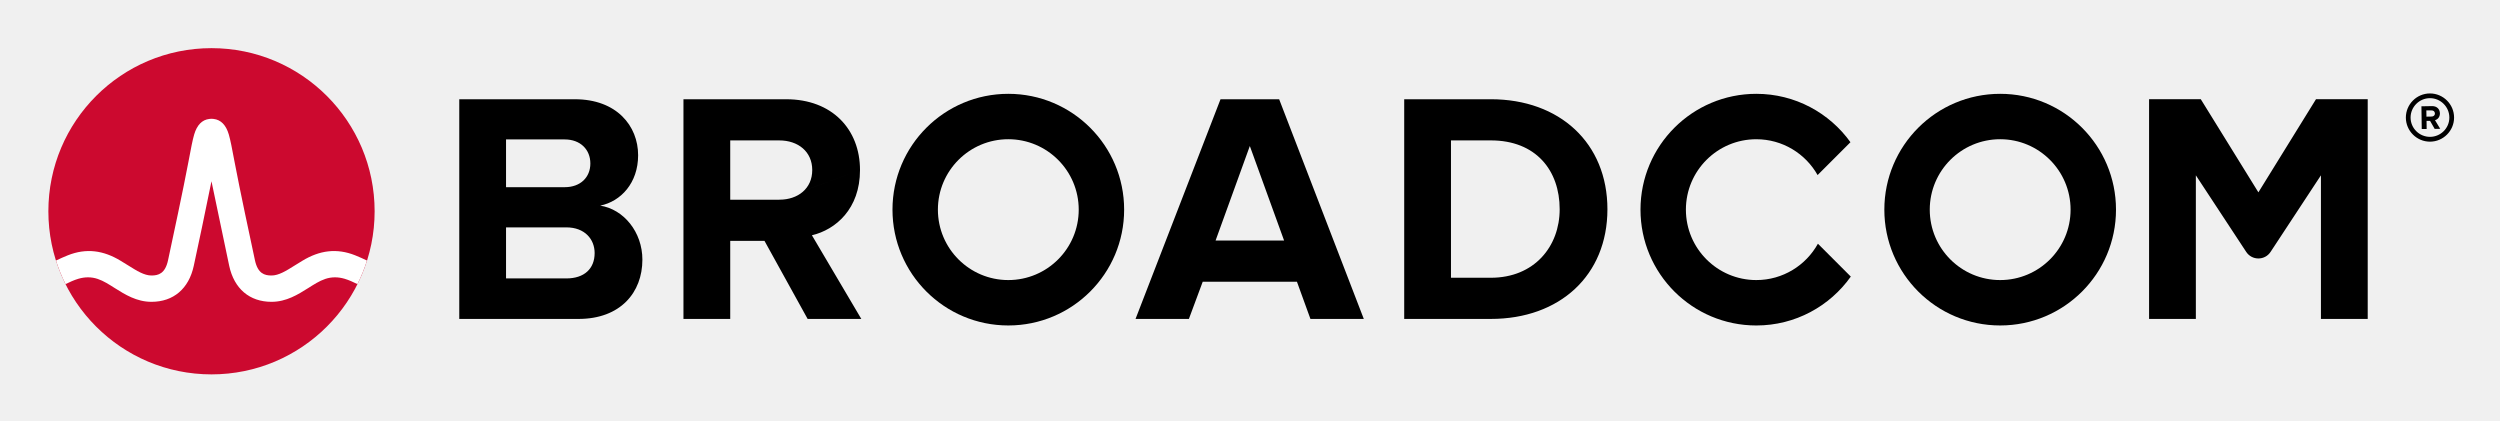
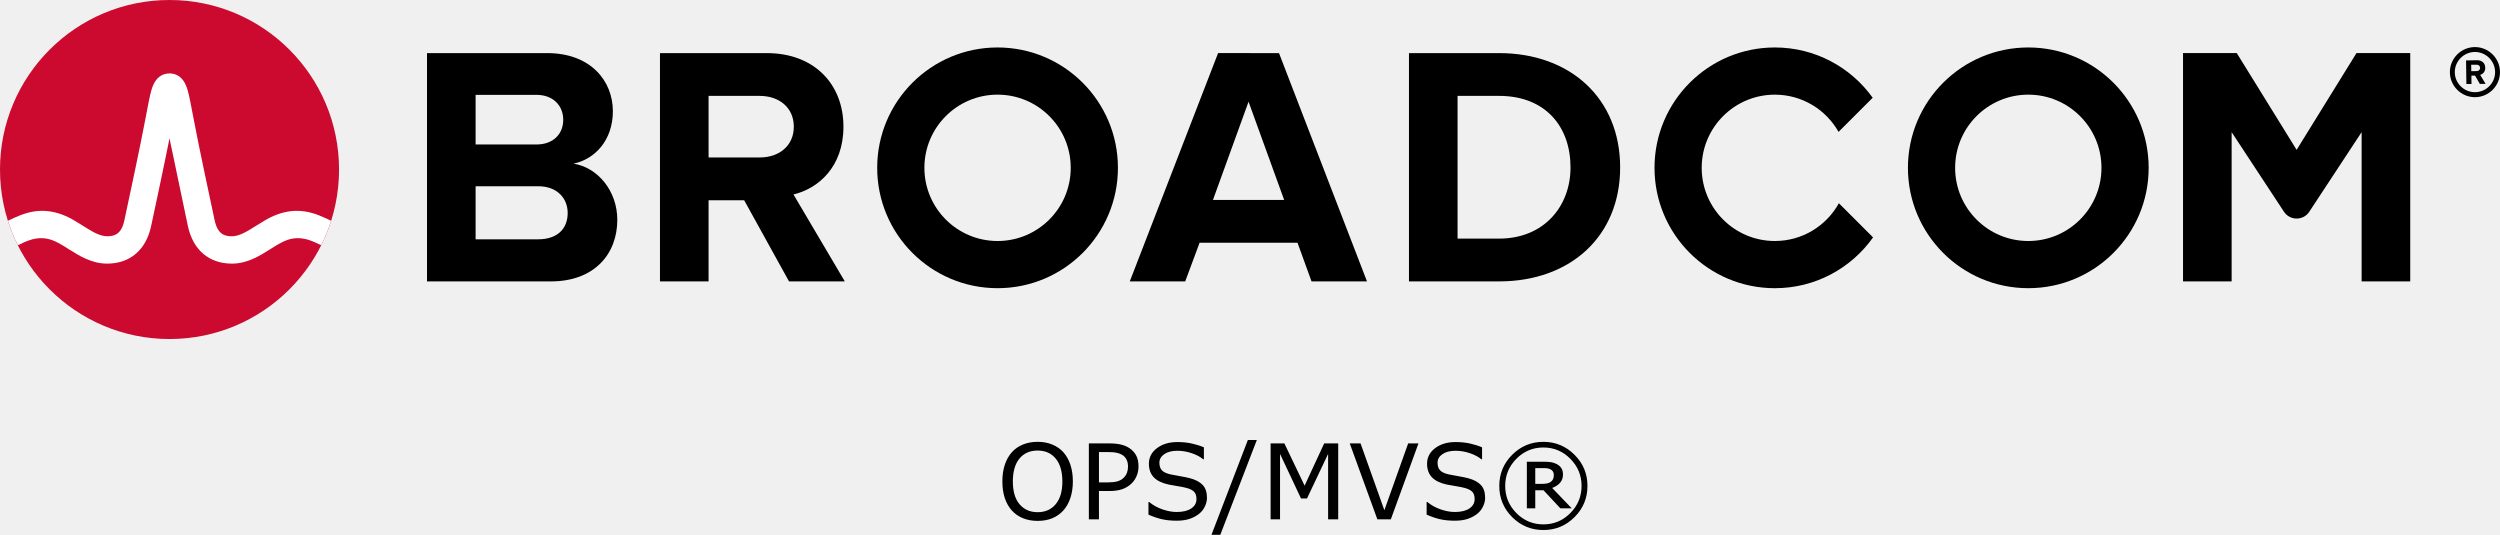
- <svg xmlns="http://www.w3.org/2000/svg" xmlns:xlink="http://www.w3.org/1999/xlink" role="img" viewBox="-4.53 -4.53 248.82 41.82" version="1.1" id="svg4">
+ <svg xmlns="http://www.w3.org/2000/svg" xmlns:xlink="http://www.w3.org/1999/xlink" role="img" viewBox="-4.53 -4.53 239.436 51.222" version="1.1" id="svg4" width="239.436" height="51.222">
  <defs id="defs4" />
-   <path d="M237.32 9.09c-1.06 0-1.93-.86-1.93-1.92s.87-1.93 1.93-1.93 1.93.87 1.93 1.93-.87 1.92-1.93 1.92m0-4.32c-1.32 0-2.4 1.08-2.4 2.4 0 1.32 1.08 2.4 2.4 2.4 1.32 0 2.4-1.08 2.4-2.4 0-1.32-1.08-2.4-2.4-2.4" id="path1" />
-   <path d="M237.48 7.07l-.51.01-.01-.62h.51c.19-.01.34.11.34.3.01.19-.14.31-.33.31m.83-.32c-.01-.42-.3-.72-.77-.72l-1.07.02.03 2.26h.49l-.01-.81h.35l.46.8.55-.01-.52-.86c.24-.06.49-.28.49-.68M51.834 23.18h-5.999V9.347h5.835c1.574 0 2.557 1.016 2.557 2.393 0 1.377-.983 2.36-2.557 2.36H45v4h6.834c1.836 0 2.819 1.18 2.819 2.556 0 1.574-1.049 2.525-2.819 2.525m3.376-7.245c2.066-.426 3.771-2.262 3.771-5.015 0-2.918-2.131-5.573-6.295-5.573h-11.506v21.865h11.867c4.163 0 6.359-2.623 6.359-5.901 0-2.754-1.868-5.015-4.196-5.376m17.823-.59H68v4.098h3.558l4.294 7.769h5.343l-4.917-8.327c2.361-.557 4.786-2.622 4.786-6.49m0 0c0-4.065-2.786-7.048-7.343-7.048h-10.228v21.865h4.655V9.445h4.885c1.869 0 3.278 1.114 3.278 2.95s-1.409 2.95-3.278 2.95m43.421 4.065l3.409-9.408 3.41 9.408zm.492-14.063l-8.458 21.865h5.31l1.377-3.704h9.376l1.344 3.704h5.311l-8.425-21.865zm26.904 17.767h-3.967v-13.67h3.967c4.491 0 6.851 2.983 6.851 6.852 0 3.704-2.524 6.818-6.851 6.818m0-17.767h-8.622v21.865h8.622c6.851 0 11.604-4.327 11.604-10.916s-4.753-10.949-11.604-10.949m82.127-.004l-5.734 9.27-5.734-9.27h-5.146v21.869h4.656v-14.293l5.012 7.622c.574.871 1.851.871 2.424 0l5.013-7.622v14.293h4.656V5.343z" id="path2" />
-   <path id="a" d="M95.825 23.344c-3.871 0-7.008-3.138-7.008-7.008 0-3.871 3.137-7.009 7.008-7.009 3.87 0 7.008 3.138 7.008 7.009 0 3.87-3.138 7.008-7.008 7.008m0-18.536c-6.367 0-11.528 5.161-11.528 11.528 0 6.366 5.161 11.527 11.528 11.527 6.366 0 11.528-5.161 11.528-11.527 0-6.367-5.162-11.528-11.528-11.528" />
-   <path d="M176.404 19.727c-1.195 2.156-3.492 3.617-6.132 3.617-3.87 0-7.008-3.138-7.008-7.008 0-3.871 3.138-7.008 7.008-7.008 2.618 0 4.897 1.438 6.1 3.565l3.27-3.269c-2.092-2.915-5.508-4.816-9.37-4.816-6.367 0-11.527 5.161-11.527 11.528 0 6.366 5.16 11.528 11.527 11.528 3.883 0 7.316-1.922 9.404-4.865z" id="path3" />
+   <path d="m 232.506,4.298 c -1.06,0 -1.93,-0.86 -1.93,-1.92 0,-1.06 0.87,-1.93 1.93,-1.93 1.06,0 1.93,0.87 1.93,1.93 0,1.06 -0.87,1.92 -1.93,1.92 m 0,-4.32 c -1.32,0 -2.4,1.08 -2.4,2.4 0,1.32 1.08,2.4 2.4,2.4 1.32,0 2.4,-1.08 2.4,-2.4 0,-1.32 -1.08,-2.4 -2.4,-2.4" id="path1" />
+   <path d="m 232.666,2.278 -0.51,0.01 -0.01,-0.62 h 0.51 c 0.19,-0.01 0.34,0.11 0.34,0.3 0.01,0.19 -0.14,0.31 -0.33,0.31 m 0.83,-0.32 c -0.01,-0.42 -0.3,-0.72 -0.77,-0.72 l -1.07,0.02 0.03,2.26 h 0.49 l -0.01,-0.81 h 0.35 l 0.46,0.8 0.55,-0.01 -0.52,-0.86 c 0.24,-0.06 0.49,-0.28 0.49,-0.68 M 47.02,18.389 h -5.999 V 4.555 h 5.835 c 1.574,0 2.557,1.016 2.557,2.393 0,1.377 -0.983,2.36 -2.557,2.36 H 40.186 v 4 h 6.834 c 1.836,0 2.819,1.18 2.819,2.556 0,1.574 -1.049,2.525 -2.819,2.525 m 3.376,-7.245 c 2.066,-0.426 3.771,-2.262 3.771,-5.015 0,-2.918 -2.131,-5.573 -6.295,-5.573 H 36.366 V 22.421 h 11.867 c 4.163,0 6.359,-2.623 6.359,-5.901 0,-2.754 -1.868,-5.015 -4.196,-5.376 m 17.823,-0.59 H 63.186 v 4.098 h 3.558 l 4.294,7.769 h 5.343 l -4.917,-8.327 c 2.361,-0.557 4.786,-2.622 4.786,-6.49 m 0,0 c 0,-4.065 -2.786,-7.048 -7.343,-7.048 H 58.679 V 22.42 h 4.655 V 4.653 h 4.885 c 1.869,0 3.278,1.114 3.278,2.95 0,1.836 -1.409,2.95 -3.278,2.95 m 43.421,4.065 3.409,-9.408 3.41,9.408 z m 0.492,-14.063 -8.458,21.865 h 5.31 l 1.377,-3.704 h 9.376 l 1.344,3.704 h 5.311 L 117.966,0.556 Z M 139.035,18.323 h -3.967 V 4.653 h 3.967 c 4.491,0 6.851,2.983 6.851,6.852 0,3.704 -2.524,6.818 -6.851,6.818 m 0,-17.767 h -8.622 V 22.421 h 8.622 c 6.851,0 11.604,-4.327 11.604,-10.916 0,-6.589 -4.753,-10.949 -11.604,-10.949 m 82.127,-0.004 -5.734,9.27 -5.734,-9.27 h -5.146 V 22.42 h 4.656 V 8.127 l 5.012,7.622 c 0.574,0.871 1.851,0.871 2.424,0 l 5.013,-7.622 V 22.42 h 4.656 V 0.551 Z" id="path2" />
+   <path id="a" d="m 91.011,18.552 c -3.871,0 -7.008,-3.138 -7.008,-7.008 0,-3.871 3.137,-7.009 7.008,-7.009 3.87,0 7.008,3.138 7.008,7.009 0,3.87 -3.138,7.008 -7.008,7.008 m 0,-18.536 c -6.367,0 -11.528,5.161 -11.528,11.528 0,6.366 5.161,11.527 11.528,11.527 6.366,0 11.528,-5.161 11.528,-11.527 0,-6.367 -5.162,-11.528 -11.528,-11.528" />
+   <path d="m 171.589,14.935 c -1.195,2.156 -3.492,3.617 -6.132,3.617 -3.87,0 -7.008,-3.138 -7.008,-7.008 0,-3.871 3.138,-7.008 7.008,-7.008 2.618,0 4.897,1.438 6.1,3.565 l 3.27,-3.269 c -2.092,-2.915 -5.508,-4.816 -9.37,-4.816 -6.367,0 -11.527,5.161 -11.527,11.528 0,6.366 5.16,11.528 11.527,11.528 3.883,0 7.316,-1.922 9.404,-4.865 z" id="path3" />
  <use transform="translate(98.718)" xlink:href="#a" id="use3" />
-   <ellipse cx="16.52" cy="16.497" fill="#cc092f" rx="16.236" ry="16.235" id="ellipse3" />
-   <path fill="#fff" d="M30.825 20.883c-1.857-.74-3.557-.492-5.261.541 0 0-.621.379-.807.496-.794.498-1.543.97-2.263.97-.687 0-1.363-.184-1.649-1.513-.446-2.073-1.534-7.167-2.009-9.69-.279-1.483-.432-2.282-.591-2.825-.28-.954-.792-1.473-1.519-1.556 0 0-.114-.016-.207-.016-.092 0-.218.018-.218.018-.72.086-1.229.605-1.507 1.554-.159.543-.312 1.342-.591 2.825-.475 2.523-1.563 7.617-2.009 9.69-.286 1.329-.962 1.513-1.649 1.513-.72 0-1.469-.472-2.263-.97-.186-.117-.808-.496-.808-.496-1.703-1.033-3.404-1.281-5.26-.541-.401.16-.796.339-1.172.52.257.806.577 1.599.95 2.344.411-.202.842-.402 1.282-.532.634-.187 1.284-.197 1.914.014.612.205 1.157.568 1.7.909 1.023.643 2.182 1.372 3.657 1.372 2.186 0 3.72-1.305 4.21-3.581.38-1.764 1.222-5.702 1.763-8.418 0 0 1.386 6.654 1.765 8.418.49 2.276 2.025 3.581 4.211 3.581 1.475 0 2.634-.729 3.657-1.372.543-.341 1.088-.704 1.7-.909.629-.211 1.28-.201 1.914-.014.44.13.87.331 1.281.533.374-.745.693-1.539.95-2.345-.376-.181-.77-.36-1.171-.52" id="path4" />
-   <path d="m 102.118,43.564 q 0.444,0.488 0.679,1.196 0.239,0.708 0.239,1.606 0,0.898 -0.244,1.611 -0.239,0.708 -0.674,1.182 -0.449,0.493 -1.064,0.742 -0.61,0.249 -1.396,0.249 -0.767,0 -1.396,-0.254 -0.625,-0.254 -1.064,-0.737 -0.439,-0.483 -0.679,-1.187 -0.234,-0.703 -0.234,-1.606 0,-0.889 0.234,-1.592 0.234,-0.708 0.684,-1.211 0.43,-0.479 1.064,-0.732 0.64,-0.254 1.392,-0.254 0.781,0 1.401,0.259 0.625,0.254 1.06,0.728 z m -0.088,2.803 q 0,-1.416 -0.635,-2.183 -0.635,-0.771 -1.733,-0.771 -1.108,0 -1.743,0.771 -0.63,0.767 -0.63,2.183 0,1.431 0.645,2.192 0.645,0.757 1.729,0.757 1.084,0 1.724,-0.757 0.645,-0.762 0.645,-2.192 z m 7.295,-1.44 q 0,0.483 -0.171,0.898 -0.166,0.41 -0.469,0.713 -0.376,0.376 -0.889,0.566 -0.513,0.186 -1.294,0.186 h -0.967 V 50 h -0.967 v -7.271 h 1.973 q 0.654,0 1.108,0.112 0.454,0.107 0.806,0.342 0.415,0.278 0.64,0.693 0.229,0.415 0.229,1.05 z m -1.006,0.024 q 0,-0.376 -0.132,-0.654 -0.132,-0.278 -0.4,-0.454 -0.234,-0.151 -0.537,-0.215 -0.298,-0.068 -0.757,-0.068 h -0.957 v 2.905 h 0.815 q 0.586,0 0.952,-0.103 0.366,-0.107 0.596,-0.337 0.23,-0.234 0.322,-0.493 0.098,-0.259 0.098,-0.581 z m 7.563,2.974 q 0,0.425 -0.2,0.84 -0.195,0.415 -0.552,0.703 -0.391,0.312 -0.913,0.488 -0.518,0.176 -1.25,0.176 -0.786,0 -1.416,-0.146 -0.625,-0.146 -1.274,-0.435 v -1.211 h 0.068 q 0.552,0.459 1.274,0.708 0.723,0.249 1.357,0.249 0.898,0 1.396,-0.337 0.503,-0.337 0.503,-0.898 0,-0.483 -0.239,-0.713 -0.234,-0.229 -0.718,-0.356 -0.366,-0.098 -0.796,-0.161 -0.425,-0.063 -0.903,-0.161 -0.967,-0.205 -1.436,-0.698 -0.464,-0.498 -0.464,-1.294 0,-0.913 0.771,-1.494 0.771,-0.586 1.958,-0.586 0.767,0 1.406,0.146 0.64,0.146 1.133,0.361 v 1.143 h -0.068 q -0.415,-0.352 -1.094,-0.581 -0.674,-0.234 -1.382,-0.234 -0.776,0 -1.25,0.322 -0.469,0.322 -0.469,0.83 0,0.454 0.234,0.713 0.234,0.259 0.825,0.396 0.312,0.068 0.889,0.166 0.576,0.098 0.977,0.2 0.811,0.215 1.221,0.649 0.41,0.435 0.41,1.216 z m 4.775,-5.522 -3.501,9.082 h -0.845 l 3.486,-9.082 z M 128.451,50 h -0.967 v -6.265 l -2.021,4.263 h -0.576 l -2.007,-4.263 V 50 h -0.903 v -7.271 h 1.318 l 1.938,4.048 1.875,-4.048 h 1.343 z M 136.136,42.729 133.49,50 h -1.289 l -2.646,-7.271 h 1.035 l 2.28,6.396 2.28,-6.396 z m 6.387,5.195 q 0,0.425 -0.2,0.84 -0.195,0.415 -0.552,0.703 -0.391,0.312 -0.913,0.488 -0.518,0.176 -1.25,0.176 -0.786,0 -1.416,-0.146 -0.625,-0.146 -1.274,-0.435 v -1.211 h 0.068 q 0.552,0.459 1.274,0.708 0.723,0.249 1.357,0.249 0.898,0 1.396,-0.337 0.503,-0.337 0.503,-0.898 0,-0.483 -0.239,-0.713 -0.234,-0.229 -0.718,-0.356 -0.366,-0.098 -0.796,-0.161 -0.425,-0.063 -0.903,-0.161 -0.967,-0.205 -1.436,-0.698 -0.464,-0.498 -0.464,-1.294 0,-0.913 0.771,-1.494 0.771,-0.586 1.958,-0.586 0.767,0 1.406,0.146 0.64,0.146 1.133,0.361 v 1.143 h -0.068 q -0.415,-0.352 -1.094,-0.581 -0.674,-0.234 -1.382,-0.234 -0.776,0 -1.25,0.322 -0.469,0.322 -0.469,0.83 0,0.454 0.234,0.713 0.234,0.259 0.825,0.396 0.312,0.068 0.889,0.166 0.576,0.098 0.977,0.2 0.811,0.215 1.221,0.649 0.41,0.435 0.41,1.216 z m 9.8,-1.123 q 0,1.748 -1.24,2.988 -1.235,1.235 -2.983,1.235 -1.748,0 -2.988,-1.235 -1.235,-1.24 -1.235,-2.988 0,-1.748 1.235,-2.983 1.24,-1.24 2.988,-1.24 1.748,0 2.983,1.24 1.24,1.235 1.24,2.983 z m -0.566,0 q 0,-1.514 -1.074,-2.598 -1.069,-1.084 -2.583,-1.084 -1.514,0 -2.588,1.084 -1.069,1.084 -1.069,2.598 0,1.514 1.069,2.598 1.074,1.084 2.588,1.084 1.514,0 2.583,-1.084 1.074,-1.084 1.074,-2.598 z m -0.938,2.148 h -1.089 l -1.616,-1.733 h -0.791 v 1.733 h -0.806 v -4.468 h 1.523 q 0.459,0 0.757,0.039 0.298,0.039 0.586,0.19 0.308,0.166 0.449,0.405 0.146,0.234 0.146,0.591 0,0.474 -0.278,0.791 -0.273,0.312 -0.757,0.498 z m -1.719,-3.188 q 0,-0.176 -0.068,-0.312 -0.068,-0.137 -0.23,-0.225 -0.151,-0.083 -0.322,-0.107 -0.171,-0.024 -0.43,-0.024 h -0.728 v 1.509 h 0.62 q 0.303,0 0.522,-0.044 0.22,-0.049 0.361,-0.161 0.151,-0.122 0.21,-0.269 0.064,-0.146 0.064,-0.366 z" id="text4" style="font-size:10px;text-anchor:middle" aria-label="OPS/MVS®" />
+   <ellipse cx="11.706" cy="11.705" fill="#cc092f" rx="16.236" ry="16.235" id="ellipse3" />
+   <path fill="#ffffff" d="m 26.011,16.091 c -1.857,-0.74 -3.557,-0.492 -5.261,0.541 0,0 -0.621,0.379 -0.807,0.496 -0.794,0.498 -1.543,0.97 -2.263,0.97 -0.687,0 -1.363,-0.184 -1.649,-1.513 -0.446,-2.073 -1.534,-7.167 -2.009,-9.69 -0.279,-1.483 -0.432,-2.282 -0.591,-2.825 -0.28,-0.954 -0.792,-1.473 -1.519,-1.556 0,0 -0.114,-0.016 -0.207,-0.016 -0.092,0 -0.218,0.018 -0.218,0.018 -0.72,0.086 -1.229,0.605 -1.507,1.554 -0.159,0.543 -0.312,1.342 -0.591,2.825 -0.475,2.523 -1.563,7.617 -2.009,9.69 -0.286,1.329 -0.962,1.513 -1.649,1.513 -0.72,0 -1.469,-0.472 -2.263,-0.97 -0.186,-0.117 -0.808,-0.496 -0.808,-0.496 -1.703,-1.033 -3.404,-1.281 -5.26,-0.541 -0.401,0.16 -0.796,0.339 -1.172,0.52 0.257,0.806 0.577,1.599 0.95,2.344 0.411,-0.202 0.842,-0.402 1.282,-0.532 0.634,-0.187 1.284,-0.197 1.914,0.014 0.612,0.205 1.157,0.568 1.7,0.909 1.023,0.643 2.182,1.372 3.657,1.372 2.186,0 3.72,-1.305 4.21,-3.581 0.38,-1.764 1.222,-5.702 1.763,-8.418 0,0 1.386,6.654 1.765,8.418 0.49,2.276 2.025,3.581 4.211,3.581 1.475,0 2.634,-0.729 3.657,-1.372 0.543,-0.341 1.088,-0.704 1.7,-0.909 0.629,-0.211 1.28,-0.201 1.914,-0.014 0.44,0.13 0.87,0.331 1.281,0.533 0.374,-0.745 0.693,-1.539 0.95,-2.345 -0.376,-0.181 -0.77,-0.36 -1.171,-0.52" id="path4" />
+   <path d="m 97.304,38.772 q 0.444,0.488 0.679,1.196 0.239,0.708 0.239,1.606 0,0.898 -0.244,1.611 -0.239,0.708 -0.674,1.182 -0.449,0.493 -1.064,0.742 -0.61,0.249 -1.396,0.249 -0.767,0 -1.396,-0.254 -0.625,-0.254 -1.064,-0.737 -0.439,-0.483 -0.679,-1.187 -0.234,-0.703 -0.234,-1.606 0,-0.889 0.234,-1.592 0.234,-0.708 0.684,-1.211 0.43,-0.479 1.064,-0.732 0.64,-0.254 1.392,-0.254 0.781,0 1.401,0.259 0.625,0.254 1.06,0.728 z m -0.088,2.803 q 0,-1.416 -0.635,-2.183 -0.635,-0.771 -1.733,-0.771 -1.108,0 -1.743,0.771 -0.63,0.767 -0.63,2.183 0,1.431 0.645,2.192 0.645,0.757 1.729,0.757 1.084,0 1.724,-0.757 0.645,-0.762 0.645,-2.192 z m 7.295,-1.44 q 0,0.483 -0.171,0.898 -0.166,0.41 -0.469,0.713 -0.376,0.376 -0.889,0.566 -0.513,0.186 -1.294,0.186 h -0.967 V 45.208 h -0.967 v -7.271 h 1.973 q 0.654,0 1.108,0.112 0.454,0.107 0.806,0.342 0.415,0.278 0.64,0.693 0.229,0.415 0.229,1.05 z m -1.006,0.024 q 0,-0.376 -0.132,-0.654 -0.132,-0.278 -0.4,-0.454 -0.234,-0.151 -0.537,-0.215 -0.298,-0.068 -0.757,-0.068 h -0.957 v 2.905 h 0.815 q 0.586,0 0.952,-0.103 0.366,-0.107 0.596,-0.337 0.229,-0.234 0.322,-0.493 0.098,-0.259 0.098,-0.581 z m 7.563,2.974 q 0,0.425 -0.2,0.84 -0.195,0.415 -0.552,0.703 -0.391,0.312 -0.913,0.488 -0.518,0.176 -1.25,0.176 -0.786,0 -1.416,-0.146 -0.625,-0.146 -1.274,-0.435 v -1.211 h 0.068 q 0.552,0.459 1.274,0.708 0.723,0.249 1.357,0.249 0.898,0 1.396,-0.337 0.503,-0.337 0.503,-0.898 0,-0.483 -0.239,-0.713 -0.234,-0.229 -0.718,-0.356 -0.366,-0.098 -0.796,-0.161 -0.425,-0.063 -0.903,-0.161 -0.967,-0.205 -1.436,-0.698 -0.464,-0.498 -0.464,-1.294 0,-0.913 0.771,-1.494 0.771,-0.586 1.958,-0.586 0.767,0 1.406,0.146 0.64,0.146 1.133,0.361 v 1.143 h -0.068 q -0.415,-0.352 -1.094,-0.581 -0.674,-0.234 -1.382,-0.234 -0.776,0 -1.25,0.322 -0.469,0.322 -0.469,0.83 0,0.454 0.234,0.713 0.234,0.259 0.825,0.396 0.312,0.068 0.889,0.166 0.576,0.098 0.977,0.2 0.811,0.215 1.221,0.649 0.41,0.435 0.41,1.216 z m 4.775,-5.522 -3.501,9.082 h -0.845 l 3.486,-9.082 z m 7.793,7.598 h -0.967 v -6.265 l -2.021,4.263 h -0.576 l -2.007,-4.263 V 45.208 h -0.903 v -7.271 h 1.318 l 1.938,4.048 1.875,-4.048 h 1.343 z m 7.686,-7.271 -2.646,7.271 h -1.289 l -2.646,-7.271 h 1.035 l 2.28,6.396 2.28,-6.396 z m 6.387,5.195 q 0,0.425 -0.2,0.84 -0.195,0.415 -0.552,0.703 -0.391,0.312 -0.913,0.488 -0.518,0.176 -1.25,0.176 -0.786,0 -1.416,-0.146 -0.625,-0.146 -1.274,-0.435 v -1.211 h 0.068 q 0.552,0.459 1.274,0.708 0.723,0.249 1.357,0.249 0.898,0 1.396,-0.337 0.503,-0.337 0.503,-0.898 0,-0.483 -0.239,-0.713 -0.234,-0.229 -0.718,-0.356 -0.366,-0.098 -0.796,-0.161 -0.425,-0.063 -0.903,-0.161 -0.967,-0.205 -1.436,-0.698 -0.464,-0.498 -0.464,-1.294 0,-0.913 0.771,-1.494 0.771,-0.586 1.958,-0.586 0.767,0 1.406,0.146 0.64,0.146 1.133,0.361 v 1.143 h -0.068 q -0.415,-0.352 -1.094,-0.581 -0.674,-0.234 -1.382,-0.234 -0.776,0 -1.25,0.322 -0.469,0.322 -0.469,0.83 0,0.454 0.234,0.713 0.234,0.259 0.825,0.396 0.312,0.068 0.889,0.166 0.576,0.098 0.977,0.2 0.811,0.215 1.221,0.649 0.41,0.435 0.41,1.216 z m 9.8,-1.123 q 0,1.748 -1.24,2.988 -1.235,1.235 -2.983,1.235 -1.748,0 -2.988,-1.235 -1.235,-1.24 -1.235,-2.988 0,-1.748 1.235,-2.983 1.24,-1.24 2.988,-1.24 1.748,0 2.983,1.24 1.24,1.235 1.24,2.983 z m -0.566,0 q 0,-1.514 -1.074,-2.598 -1.069,-1.084 -2.583,-1.084 -1.514,0 -2.588,1.084 -1.069,1.084 -1.069,2.598 0,1.514 1.069,2.598 1.074,1.084 2.588,1.084 1.514,0 2.583,-1.084 1.074,-1.084 1.074,-2.598 z m -0.938,2.148 h -1.089 l -1.616,-1.733 h -0.791 v 1.733 h -0.806 v -4.468 h 1.523 q 0.459,0 0.757,0.039 0.298,0.039 0.586,0.19 0.308,0.166 0.449,0.405 0.146,0.234 0.146,0.591 0,0.474 -0.278,0.791 -0.273,0.312 -0.757,0.498 z m -1.719,-3.188 q 0,-0.176 -0.068,-0.312 -0.068,-0.137 -0.229,-0.225 -0.151,-0.083 -0.322,-0.107 -0.171,-0.024 -0.43,-0.024 h -0.728 v 1.509 h 0.62 q 0.303,0 0.522,-0.044 0.22,-0.049 0.361,-0.161 0.151,-0.122 0.21,-0.269 0.064,-0.146 0.064,-0.366 z" id="text4" style="font-size:10px;text-anchor:middle" aria-label="OPS/MVS®" />
</svg>
